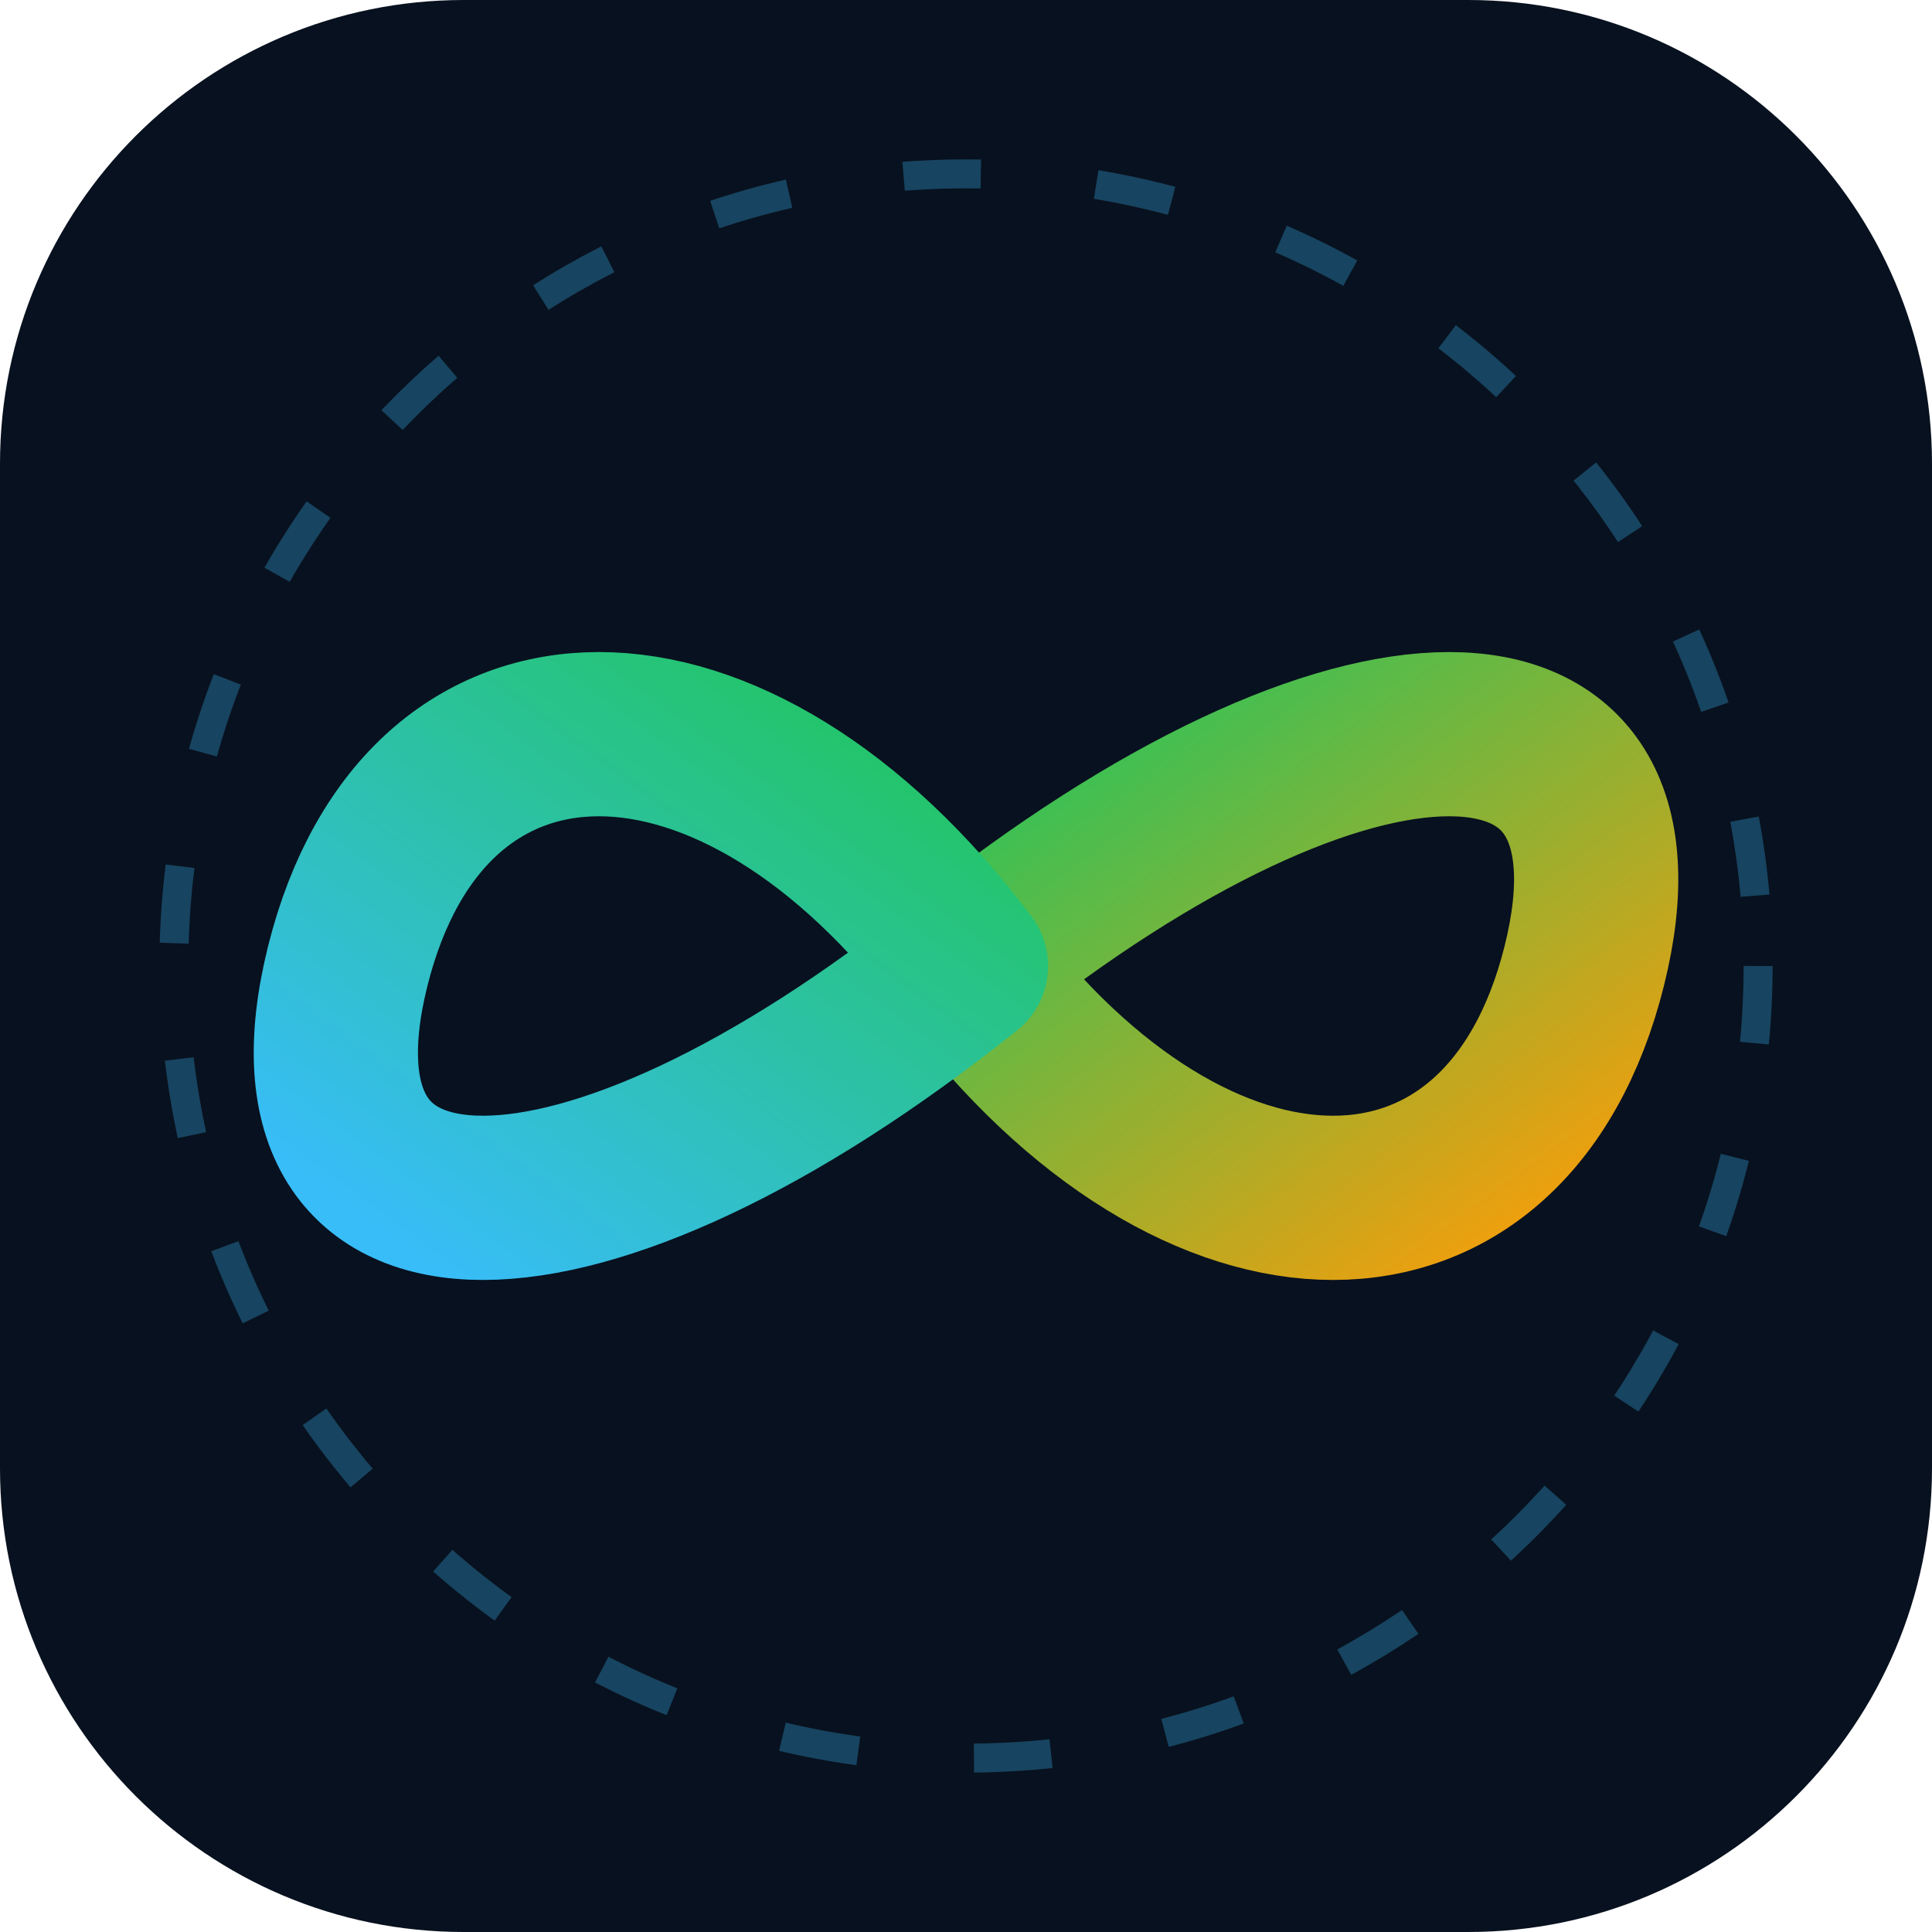
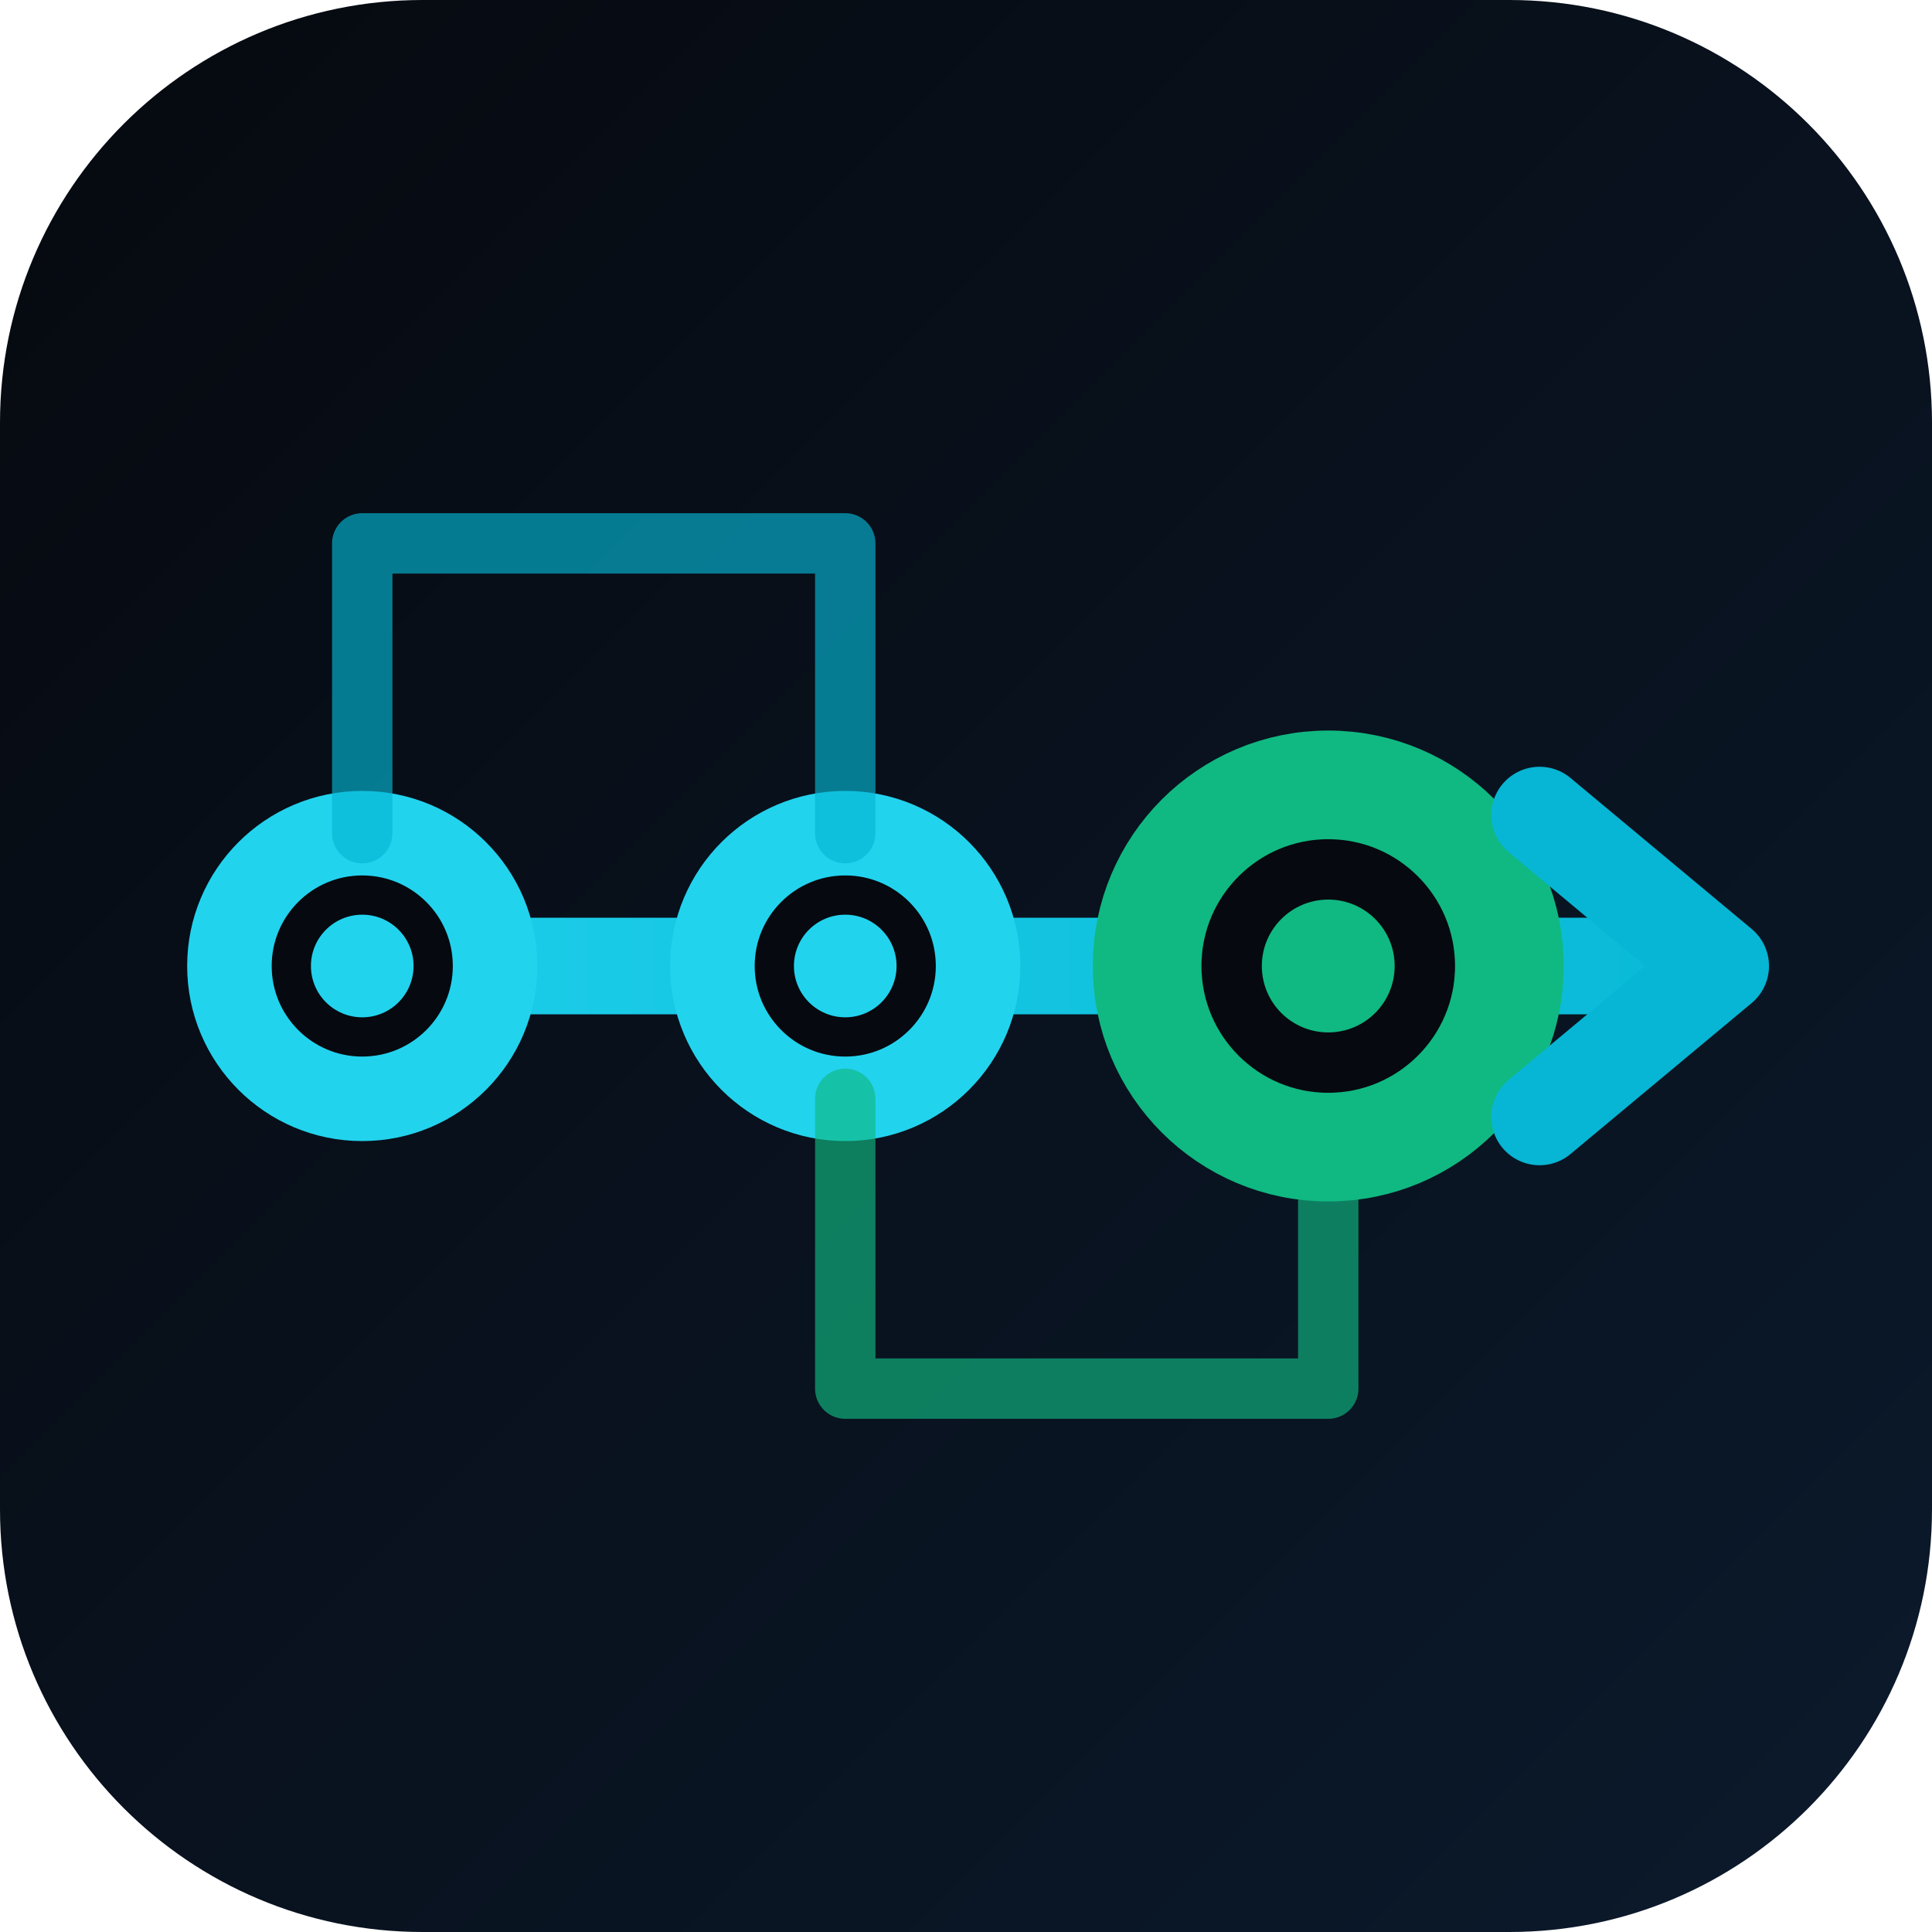
- <svg xmlns="http://www.w3.org/2000/svg" viewBox="0 0 100 100" fill="none">
+ <svg xmlns="http://www.w3.org/2000/svg" viewBox="0 0 32 32" fill="none">
  <defs>
-     <linearGradient id="leftLoopGrad" x1="0%" y1="100%" x2="100%" y2="0%">
-       <stop offset="0%" stop-color="#38bdf8" />
-       <stop offset="100%" stop-color="#22c55e" />
+     <linearGradient id="bg" x1="0" y1="0" x2="32" y2="32" gradientUnits="userSpaceOnUse">
+       <stop offset="0%" stop-color="#06090f" />
+       <stop offset="100%" stop-color="#0b1a2c" />
    </linearGradient>
-     <linearGradient id="rightLoopGrad" x1="0%" y1="0%" x2="100%" y2="100%">
-       <stop offset="0%" stop-color="#22c55e" />
-       <stop offset="100%" stop-color="#f59e0b" />
+     <linearGradient id="cyn" x1="0" y1="0" x2="32" y2="0" gradientUnits="userSpaceOnUse">
+       <stop offset="0%" stop-color="#22d3ee" />
+       <stop offset="100%" stop-color="#06b6d4" />
    </linearGradient>
  </defs>
-   <rect width="100" height="100" rx="24" fill="#08111f" />
-   <circle cx="50" cy="50" r="41" stroke="#38bdf8" stroke-width="1.5" stroke-dasharray="4 6" opacity="0.3" />
-   <path d="M 50 50 C 62 66, 78 66, 82 50 C 86 34, 70 34, 50 50" stroke="url(#rightLoopGrad)" stroke-width="8.5" stroke-linecap="round" stroke-linejoin="round" />
-   <path d="M 50 50 C 30 66, 14 66, 18 50 C 22 34, 38 34, 50 50" stroke="url(#leftLoopGrad)" stroke-width="8.5" stroke-linecap="round" stroke-linejoin="round" />
+   <rect width="32" height="32" rx="7" fill="url(#bg)" />
+   <line x1="4" y1="16" x2="28" y2="16" stroke="url(#cyn)" stroke-width="1.6" stroke-linecap="round" />
+   <circle cx="6" cy="16" r="2.2" fill="#06090f" stroke="#22d3ee" stroke-width="1.4" />
+   <circle cx="6" cy="16" r="0.85" fill="#22d3ee" />
+   <circle cx="14" cy="16" r="2.2" fill="#06090f" stroke="#22d3ee" stroke-width="1.4" />
+   <circle cx="14" cy="16" r="0.85" fill="#22d3ee" />
+   <circle cx="22" cy="16" r="3" fill="#06090f" stroke="#10b981" stroke-width="1.8" />
+   <circle cx="22" cy="16" r="1.1" fill="#10b981" />
+   <polyline points="25.5,13.5 28.5,16 25.5,18.5" stroke="#06b6d4" stroke-width="1.6" stroke-linecap="round" stroke-linejoin="round" fill="none" />
+   <polyline points="6,13.8 6,9 14,9 14,13.8" stroke="#06b6d4" stroke-width="1" stroke-linecap="round" stroke-linejoin="round" fill="none" stroke-opacity="0.65" />
+   <polyline points="14,18.2 14,23 22,23 22,19" stroke="#10b981" stroke-width="1" stroke-linecap="round" stroke-linejoin="round" fill="none" stroke-opacity="0.65" />
</svg>
